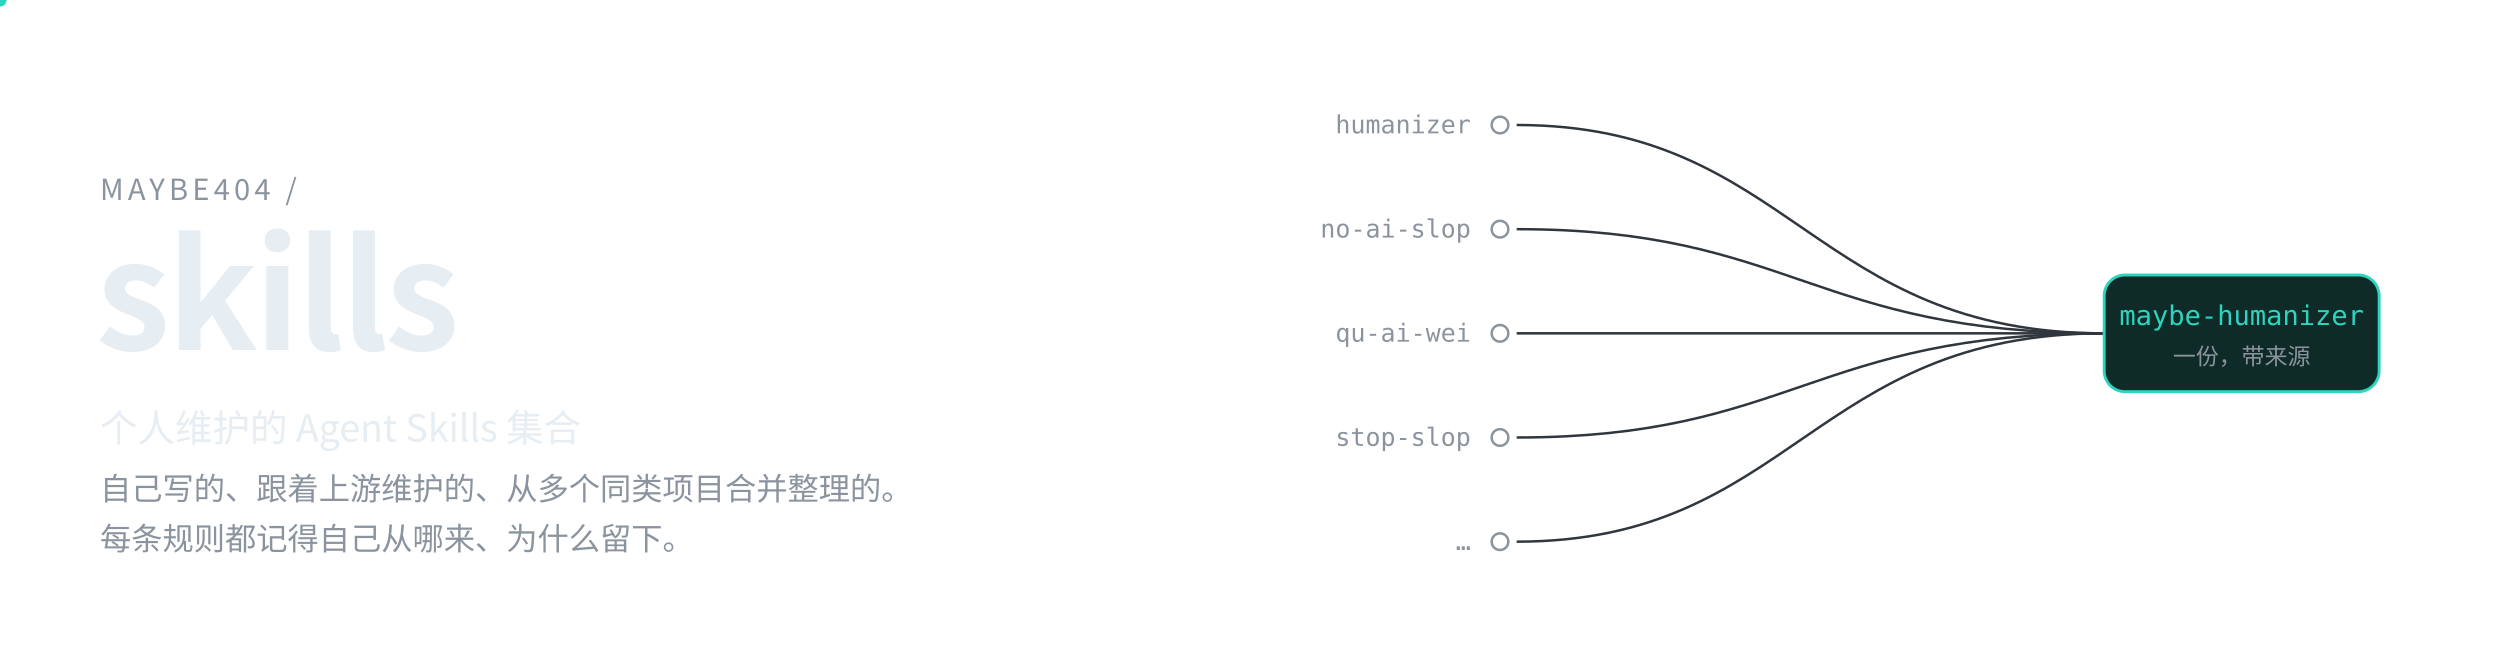
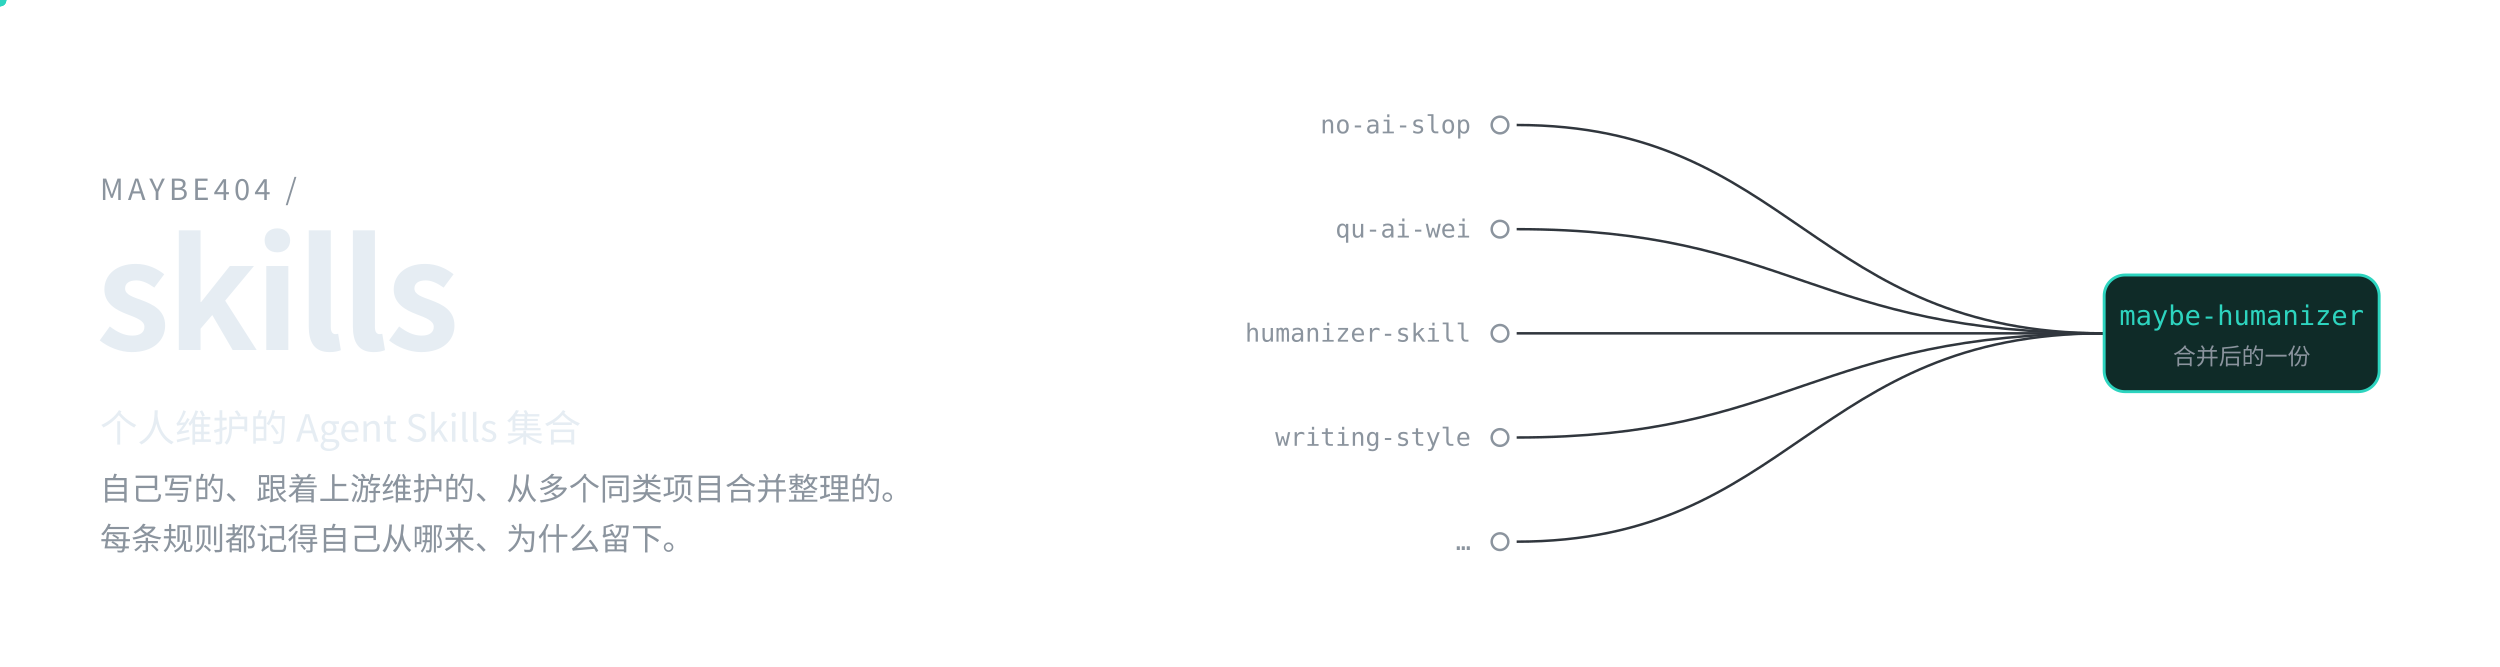
<svg xmlns="http://www.w3.org/2000/svg" width="1200" height="320" viewBox="0 0 1200 320" role="img" aria-label="Maybe404/skills：把多个上游 skill 合并成一个，并跟进上游变更">
  <g font-family="-apple-system, BlinkMacSystemFont, 'Segoe UI', 'PingFang SC', 'Hiragino Sans GB', 'Microsoft YaHei', 'Noto Sans CJK SC', sans-serif">
    <text x="48" y="96" font-size="14" letter-spacing="2" fill="#8b949e">MAYBE404 /</text>
    <text x="46" y="168" font-size="72" font-weight="600" fill="#e6edf3" letter-spacing="-1.5">skills</text>
    <text x="48" y="212" font-size="18" fill="#e6edf3">个人维护的 Agent Skills 集合</text>
    <text x="48" y="240" font-size="15" fill="#8b949e">自己写的、跟着上游维护的、从多个同类项目合并整理的。</text>
    <text x="48" y="264" font-size="15" fill="#8b949e">每条规则都记得自己从哪来、为什么留下。</text>
  </g>
  <g>
    <path d="M728,60 C860,60 870,160 1010,160" fill="none" stroke="#30363d" stroke-width="1.2" />
    <path d="M728,110 C860,110 870,160 1010,160" fill="none" stroke="#30363d" stroke-width="1.2" />
    <path d="M728,160 C860,160 870,160 1010,160" fill="none" stroke="#30363d" stroke-width="1.2" />
    <path d="M728,210 C860,210 870,160 1010,160" fill="none" stroke="#30363d" stroke-width="1.2" />
    <path d="M728,260 C860,260 870,160 1010,160" fill="none" stroke="#30363d" stroke-width="1.2" />
    <circle cx="720" cy="60" r="4" fill="none" stroke="#8b949e" stroke-width="1.2" />
-     <text x="706" y="64" text-anchor="end" font-family="ui-monospace, SFMono-Regular, Menlo, Consolas, monospace" font-size="12" fill="#8b949e">humanizer</text>
+     <text x="706" y="64" text-anchor="end" font-family="ui-monospace, SFMono-Regular, Menlo, Consolas, monospace" font-size="12" fill="#8b949e">no-ai-slop</text>
    <circle cx="720" cy="110" r="4" fill="none" stroke="#8b949e" stroke-width="1.2" />
-     <text x="706" y="114" text-anchor="end" font-family="ui-monospace, SFMono-Regular, Menlo, Consolas, monospace" font-size="12" fill="#8b949e">no-ai-slop</text>
+     <text x="706" y="114" text-anchor="end" font-family="ui-monospace, SFMono-Regular, Menlo, Consolas, monospace" font-size="12" fill="#8b949e">qu-ai-wei</text>
    <circle cx="720" cy="160" r="4" fill="none" stroke="#8b949e" stroke-width="1.2" />
-     <text x="706" y="164" text-anchor="end" font-family="ui-monospace, SFMono-Regular, Menlo, Consolas, monospace" font-size="12" fill="#8b949e">qu-ai-wei</text>
+     <text x="706" y="164" text-anchor="end" font-family="ui-monospace, SFMono-Regular, Menlo, Consolas, monospace" font-size="12" fill="#8b949e">humanizer-skill</text>
    <circle cx="720" cy="210" r="4" fill="none" stroke="#8b949e" stroke-width="1.2" />
-     <text x="706" y="214" text-anchor="end" font-family="ui-monospace, SFMono-Regular, Menlo, Consolas, monospace" font-size="12" fill="#8b949e">stop-slop</text>
+     <text x="706" y="214" text-anchor="end" font-family="ui-monospace, SFMono-Regular, Menlo, Consolas, monospace" font-size="12" fill="#8b949e">writing-style</text>
    <circle cx="720" cy="260" r="4" fill="none" stroke="#8b949e" stroke-width="1.2" />
    <text x="706" y="264" text-anchor="end" font-family="ui-monospace, SFMono-Regular, Menlo, Consolas, monospace" font-size="12" fill="#8b949e">…</text>
    <rect x="1010" y="132" width="132" height="56" rx="10" fill="#0f2b28" stroke="#2dd4bf" stroke-width="1.4" />
    <text x="1076" y="156" text-anchor="middle" font-family="ui-monospace, SFMono-Regular, Menlo, Consolas, monospace" font-size="13" fill="#2dd4bf">maybe-humanizer</text>
-     <text x="1076" y="175" text-anchor="middle" font-family="-apple-system, BlinkMacSystemFont, 'Segoe UI', 'PingFang SC', 'Hiragino Sans GB', 'Microsoft YaHei', 'Noto Sans CJK SC', sans-serif" font-size="11" fill="#8b949e">一份，带来源</text>
+     <text x="1076" y="175" text-anchor="middle" font-family="-apple-system, BlinkMacSystemFont, 'Segoe UI', 'PingFang SC', 'Hiragino Sans GB', 'Microsoft YaHei', 'Noto Sans CJK SC', sans-serif" font-size="11" fill="#8b949e">合并后的一份</text>
    <circle r="3" fill="#2dd4bf">
      <animateMotion dur="4.2s" begin="0.0s" repeatCount="indefinite" path="M728,60 C860,60 870,160 1010,160" />
    </circle>
    <circle r="3" fill="#2dd4bf">
      <animateMotion dur="4.8s" begin="0.5s" repeatCount="indefinite" path="M728,110 C860,110 870,160 1010,160" />
    </circle>
    <circle r="3" fill="#2dd4bf">
      <animateMotion dur="5.4s" begin="1.0s" repeatCount="indefinite" path="M728,160 C860,160 870,160 1010,160" />
    </circle>
    <circle r="3" fill="#2dd4bf">
      <animateMotion dur="6.0s" begin="1.5s" repeatCount="indefinite" path="M728,210 C860,210 870,160 1010,160" />
    </circle>
    <circle r="3" fill="#2dd4bf">
      <animateMotion dur="6.6s" begin="2.0s" repeatCount="indefinite" path="M728,260 C860,260 870,160 1010,160" />
    </circle>
  </g>
</svg>
